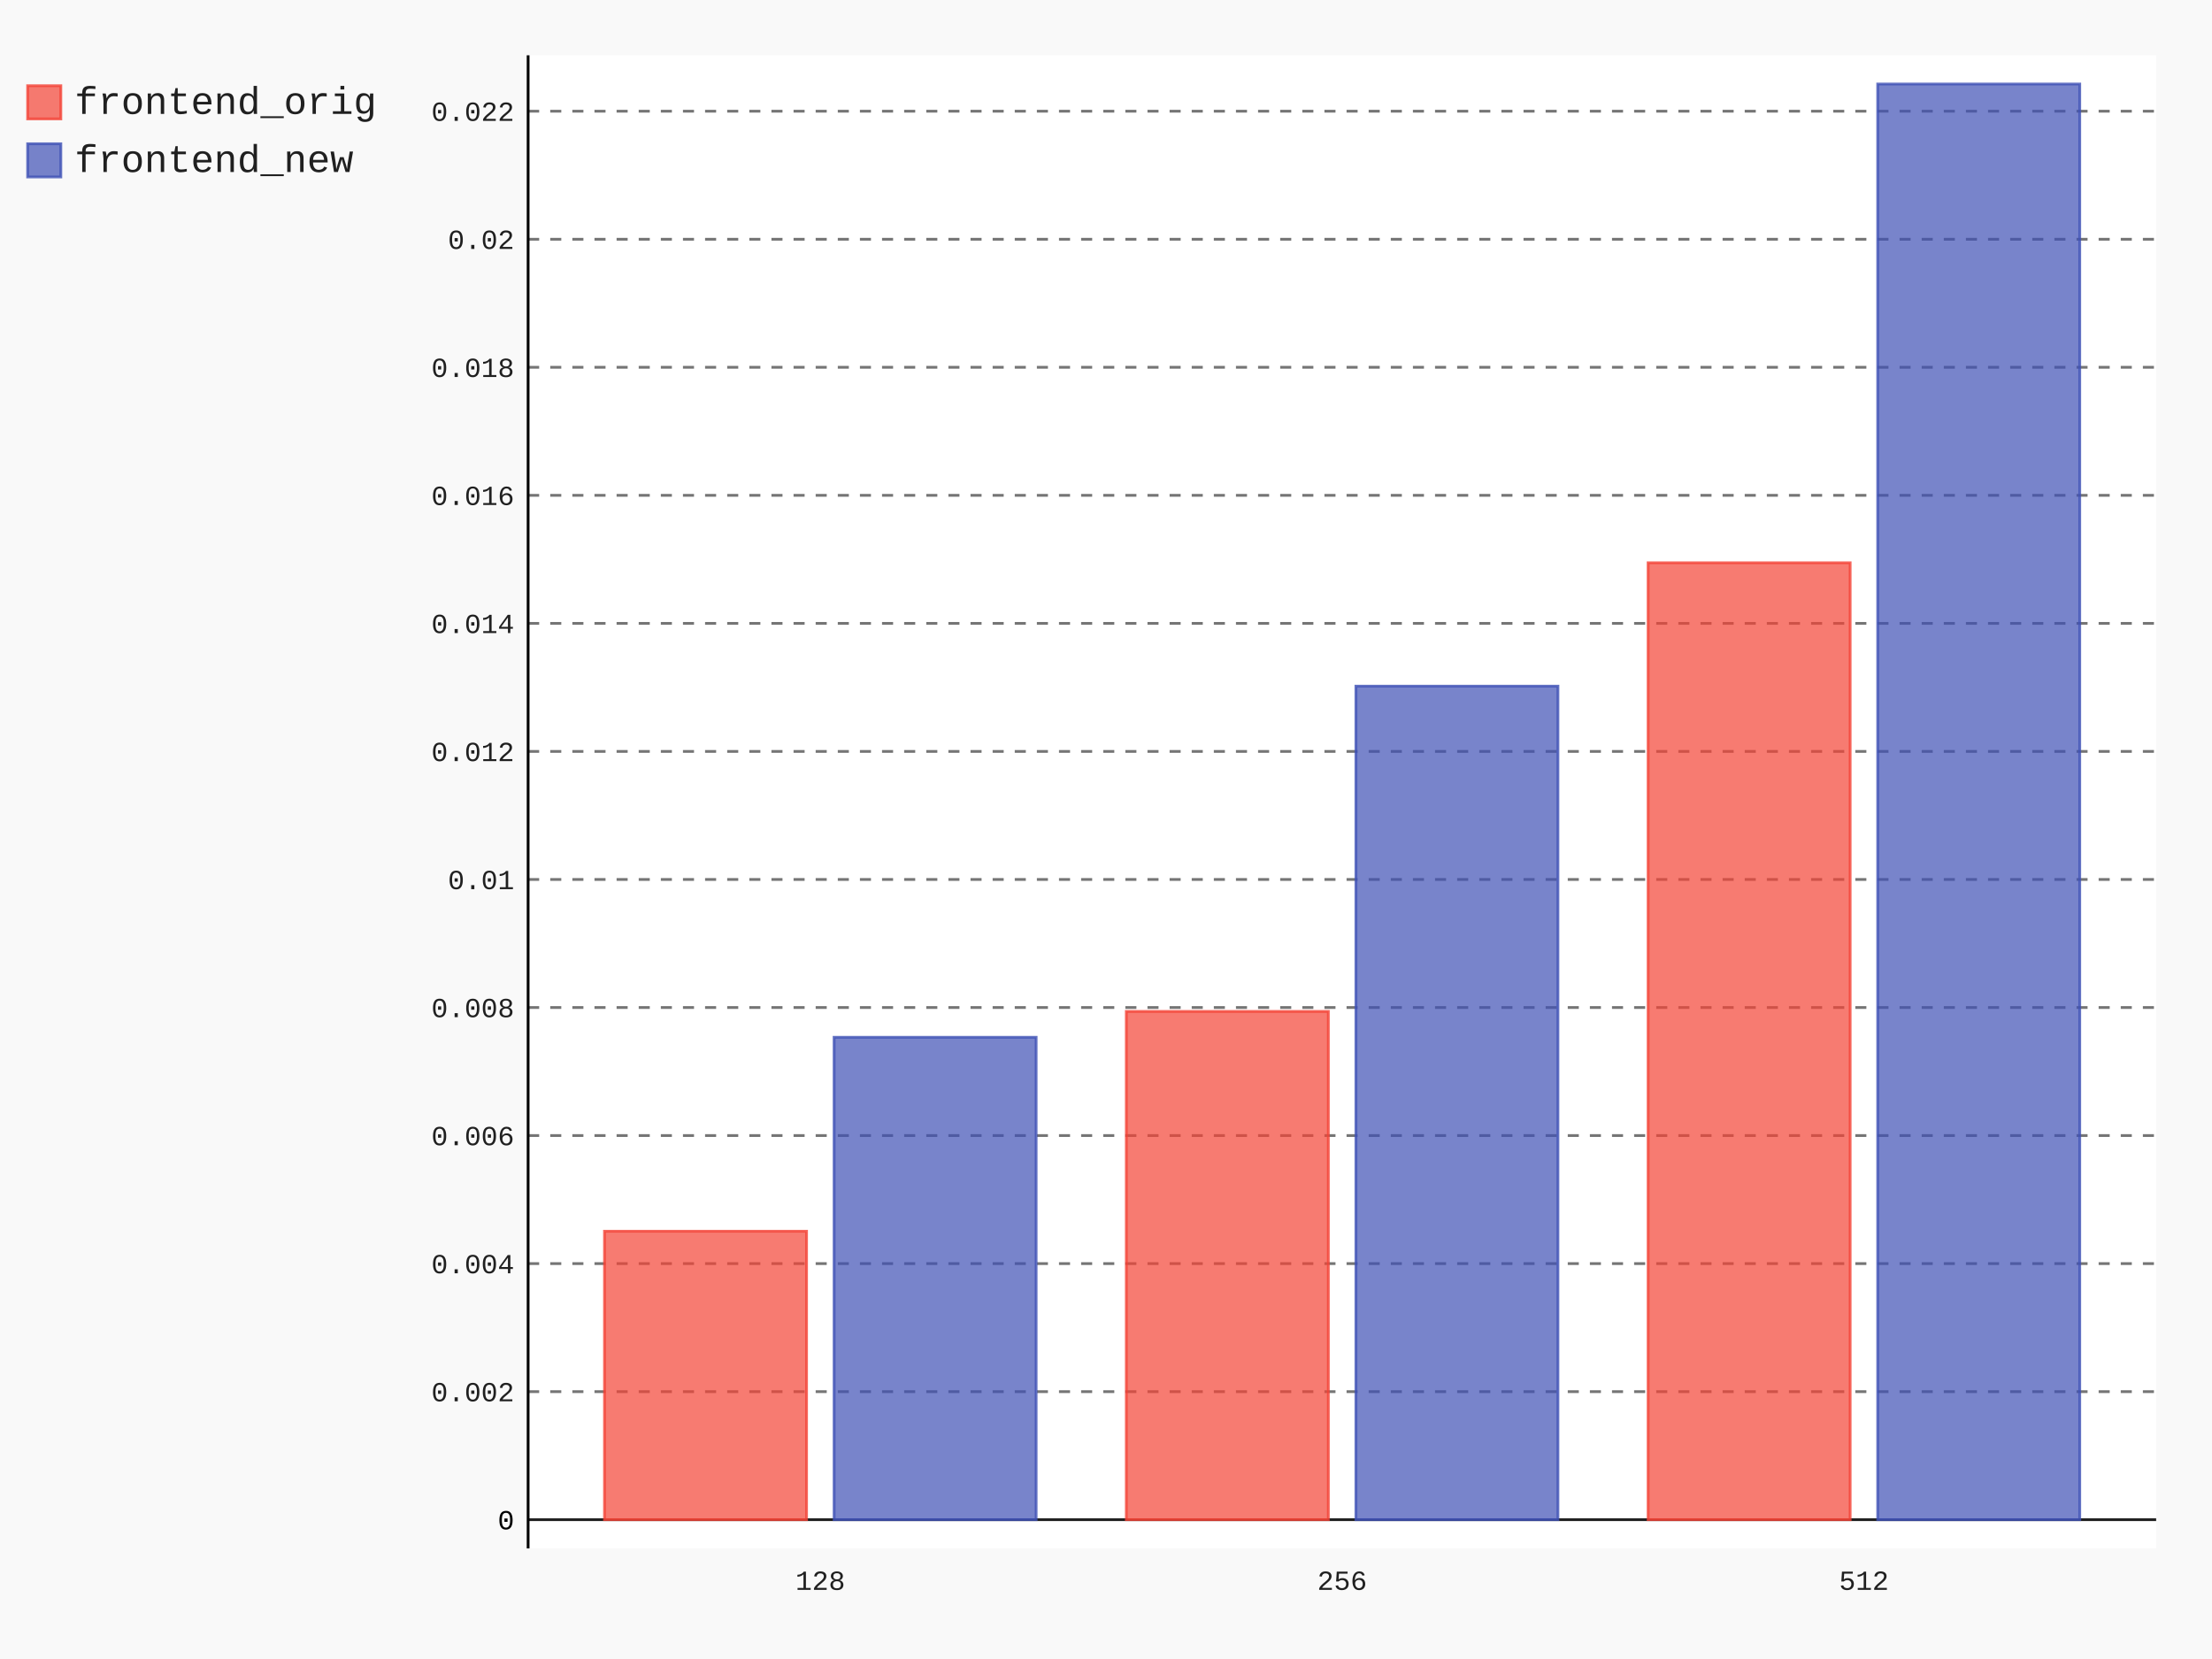
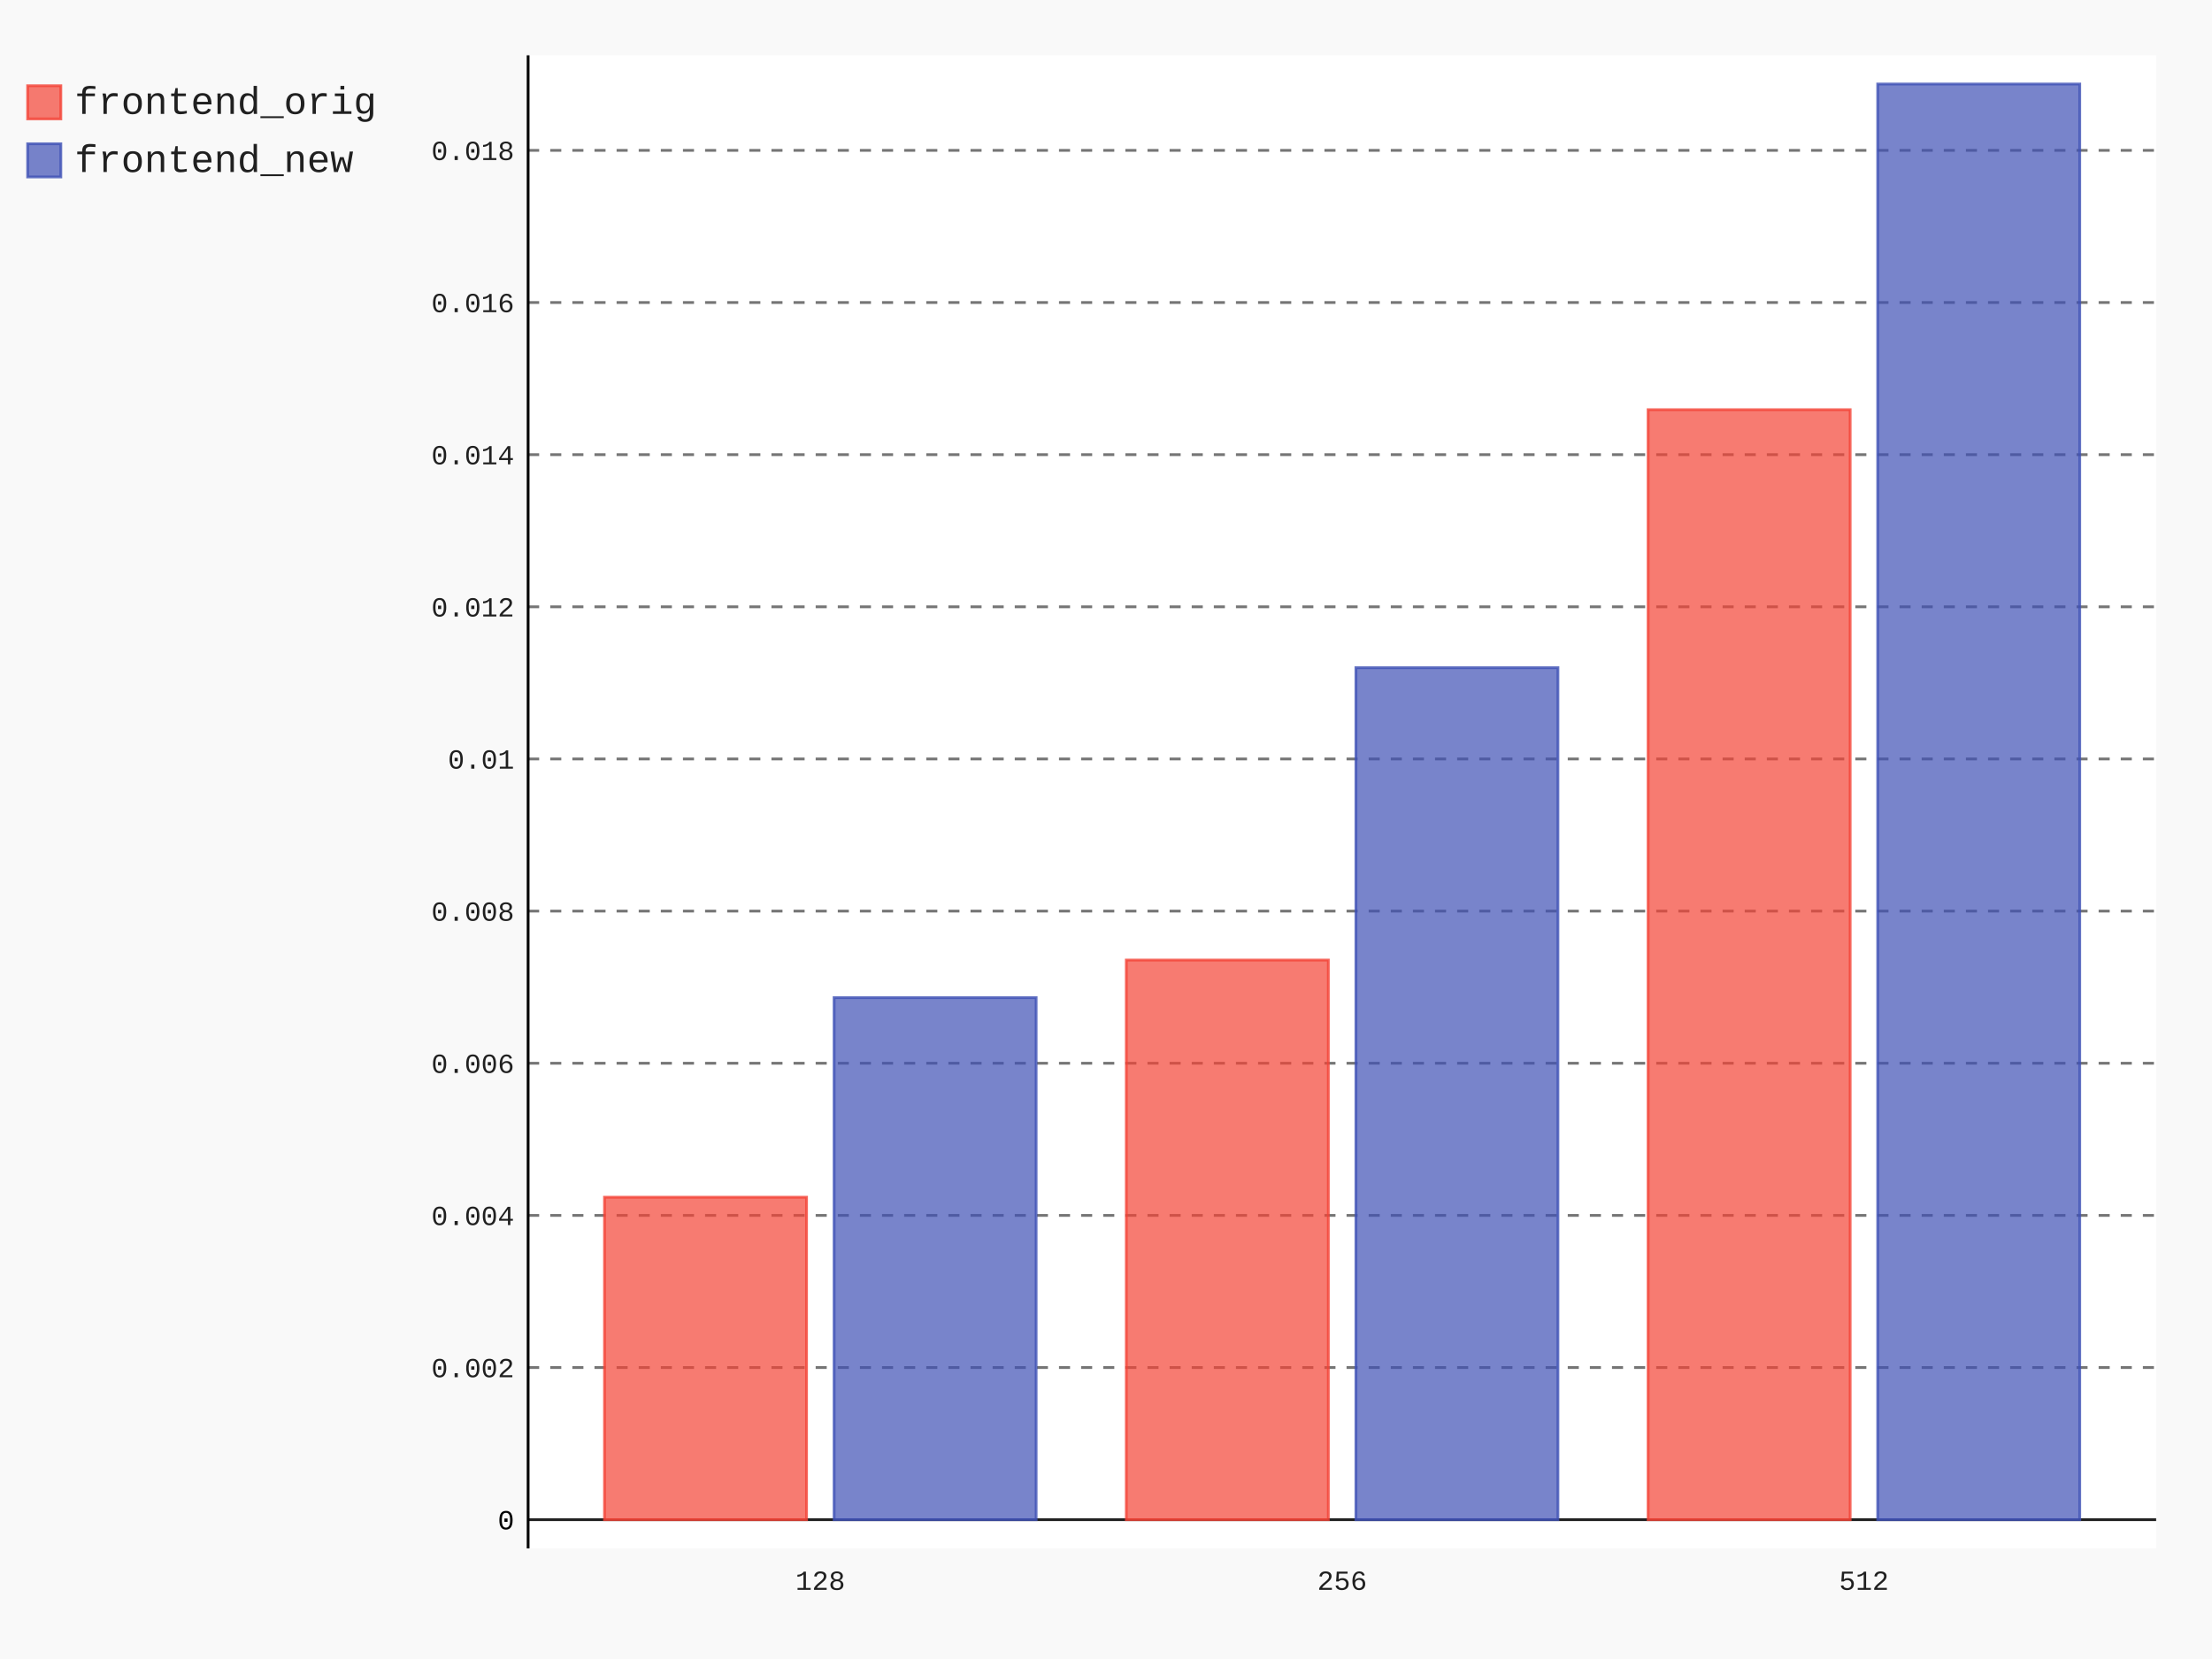
- <svg xmlns="http://www.w3.org/2000/svg" id="chart-7a6644fa-3ac1-4819-a06f-1d977d1f4368" class="pygal-chart" viewBox="0 0 800 600">
+ <svg xmlns="http://www.w3.org/2000/svg" id="chart-2d1b4b24-b772-4022-966e-16d6f4988f97" class="pygal-chart" viewBox="0 0 800 600">
  <defs>
-     <style type="text/css">#chart-7a6644fa-3ac1-4819-a06f-1d977d1f4368{-webkit-user-select:none;-webkit-font-smoothing:antialiased;font-family:Consolas,"Liberation Mono",Menlo,Courier,monospace}#chart-7a6644fa-3ac1-4819-a06f-1d977d1f4368 .title{font-family:Consolas,"Liberation Mono",Menlo,Courier,monospace;font-size:16px}#chart-7a6644fa-3ac1-4819-a06f-1d977d1f4368 .legends .legend text{font-family:Consolas,"Liberation Mono",Menlo,Courier,monospace;font-size:14px}#chart-7a6644fa-3ac1-4819-a06f-1d977d1f4368 .axis text{font-family:Consolas,"Liberation Mono",Menlo,Courier,monospace;font-size:10px}#chart-7a6644fa-3ac1-4819-a06f-1d977d1f4368 .axis text.major{font-family:Consolas,"Liberation Mono",Menlo,Courier,monospace;font-size:10px}#chart-7a6644fa-3ac1-4819-a06f-1d977d1f4368 .text-overlay text.value{font-family:Consolas,"Liberation Mono",Menlo,Courier,monospace;font-size:16px}#chart-7a6644fa-3ac1-4819-a06f-1d977d1f4368 .text-overlay text.label{font-family:Consolas,"Liberation Mono",Menlo,Courier,monospace;font-size:10px}#chart-7a6644fa-3ac1-4819-a06f-1d977d1f4368 .tooltip{font-family:Consolas,"Liberation Mono",Menlo,Courier,monospace;font-size:14px}#chart-7a6644fa-3ac1-4819-a06f-1d977d1f4368 text.no_data{font-family:Consolas,"Liberation Mono",Menlo,Courier,monospace;font-size:64px}
- #chart-7a6644fa-3ac1-4819-a06f-1d977d1f4368{background-color:rgba(249,249,249,1)}#chart-7a6644fa-3ac1-4819-a06f-1d977d1f4368 path,#chart-7a6644fa-3ac1-4819-a06f-1d977d1f4368 line,#chart-7a6644fa-3ac1-4819-a06f-1d977d1f4368 rect,#chart-7a6644fa-3ac1-4819-a06f-1d977d1f4368 circle{-webkit-transition:150ms;-moz-transition:150ms;transition:150ms}#chart-7a6644fa-3ac1-4819-a06f-1d977d1f4368 .graph &gt; .background{fill:rgba(249,249,249,1)}#chart-7a6644fa-3ac1-4819-a06f-1d977d1f4368 .plot &gt; .background{fill:rgba(255,255,255,1)}#chart-7a6644fa-3ac1-4819-a06f-1d977d1f4368 .graph{fill:rgba(0,0,0,.87)}#chart-7a6644fa-3ac1-4819-a06f-1d977d1f4368 text.no_data{fill:rgba(0,0,0,1)}#chart-7a6644fa-3ac1-4819-a06f-1d977d1f4368 .title{fill:rgba(0,0,0,1)}#chart-7a6644fa-3ac1-4819-a06f-1d977d1f4368 .legends .legend text{fill:rgba(0,0,0,.87)}#chart-7a6644fa-3ac1-4819-a06f-1d977d1f4368 .legends .legend:hover text{fill:rgba(0,0,0,1)}#chart-7a6644fa-3ac1-4819-a06f-1d977d1f4368 .axis .line{stroke:rgba(0,0,0,1)}#chart-7a6644fa-3ac1-4819-a06f-1d977d1f4368 .axis .guide.line{stroke:rgba(0,0,0,.54)}#chart-7a6644fa-3ac1-4819-a06f-1d977d1f4368 .axis .major.line{stroke:rgba(0,0,0,.87)}#chart-7a6644fa-3ac1-4819-a06f-1d977d1f4368 .axis text.major{fill:rgba(0,0,0,1)}#chart-7a6644fa-3ac1-4819-a06f-1d977d1f4368 .axis.y .guides:hover .guide.line,#chart-7a6644fa-3ac1-4819-a06f-1d977d1f4368 .line-graph .axis.x .guides:hover .guide.line,#chart-7a6644fa-3ac1-4819-a06f-1d977d1f4368 .stackedline-graph .axis.x .guides:hover .guide.line,#chart-7a6644fa-3ac1-4819-a06f-1d977d1f4368 .xy-graph .axis.x .guides:hover .guide.line{stroke:rgba(0,0,0,1)}#chart-7a6644fa-3ac1-4819-a06f-1d977d1f4368 .axis .guides:hover text{fill:rgba(0,0,0,1)}#chart-7a6644fa-3ac1-4819-a06f-1d977d1f4368 .reactive{fill-opacity:.7;stroke-opacity:.8}#chart-7a6644fa-3ac1-4819-a06f-1d977d1f4368 .ci{stroke:rgba(0,0,0,.87)}#chart-7a6644fa-3ac1-4819-a06f-1d977d1f4368 .reactive.active,#chart-7a6644fa-3ac1-4819-a06f-1d977d1f4368 .active .reactive{fill-opacity:.8;stroke-opacity:.9;stroke-width:4}#chart-7a6644fa-3ac1-4819-a06f-1d977d1f4368 .ci .reactive.active{stroke-width:1.5}#chart-7a6644fa-3ac1-4819-a06f-1d977d1f4368 .series text{fill:rgba(0,0,0,1)}#chart-7a6644fa-3ac1-4819-a06f-1d977d1f4368 .tooltip rect{fill:rgba(255,255,255,1);stroke:rgba(0,0,0,1);-webkit-transition:opacity 150ms;-moz-transition:opacity 150ms;transition:opacity 150ms}#chart-7a6644fa-3ac1-4819-a06f-1d977d1f4368 .tooltip .label{fill:rgba(0,0,0,.87)}#chart-7a6644fa-3ac1-4819-a06f-1d977d1f4368 .tooltip .label{fill:rgba(0,0,0,.87)}#chart-7a6644fa-3ac1-4819-a06f-1d977d1f4368 .tooltip .legend{font-size:.8em;fill:rgba(0,0,0,.54)}#chart-7a6644fa-3ac1-4819-a06f-1d977d1f4368 .tooltip .x_label{font-size:.6em;fill:rgba(0,0,0,1)}#chart-7a6644fa-3ac1-4819-a06f-1d977d1f4368 .tooltip .xlink{font-size:.5em;text-decoration:underline}#chart-7a6644fa-3ac1-4819-a06f-1d977d1f4368 .tooltip .value{font-size:1.5em}#chart-7a6644fa-3ac1-4819-a06f-1d977d1f4368 .bound{font-size:.5em}#chart-7a6644fa-3ac1-4819-a06f-1d977d1f4368 .max-value{font-size:.75em;fill:rgba(0,0,0,.54)}#chart-7a6644fa-3ac1-4819-a06f-1d977d1f4368 .map-element{fill:rgba(255,255,255,1);stroke:rgba(0,0,0,.54) !important}#chart-7a6644fa-3ac1-4819-a06f-1d977d1f4368 .map-element .reactive{fill-opacity:inherit;stroke-opacity:inherit}#chart-7a6644fa-3ac1-4819-a06f-1d977d1f4368 .color-0,#chart-7a6644fa-3ac1-4819-a06f-1d977d1f4368 .color-0 a:visited{stroke:#F44336;fill:#F44336}#chart-7a6644fa-3ac1-4819-a06f-1d977d1f4368 .color-1,#chart-7a6644fa-3ac1-4819-a06f-1d977d1f4368 .color-1 a:visited{stroke:#3F51B5;fill:#3F51B5}#chart-7a6644fa-3ac1-4819-a06f-1d977d1f4368 .text-overlay .color-0 text{fill:black}#chart-7a6644fa-3ac1-4819-a06f-1d977d1f4368 .text-overlay .color-1 text{fill:black}
- #chart-7a6644fa-3ac1-4819-a06f-1d977d1f4368 text.no_data{text-anchor:middle}#chart-7a6644fa-3ac1-4819-a06f-1d977d1f4368 .guide.line{fill:none}#chart-7a6644fa-3ac1-4819-a06f-1d977d1f4368 .centered{text-anchor:middle}#chart-7a6644fa-3ac1-4819-a06f-1d977d1f4368 .title{text-anchor:middle}#chart-7a6644fa-3ac1-4819-a06f-1d977d1f4368 .legends .legend text{fill-opacity:1}#chart-7a6644fa-3ac1-4819-a06f-1d977d1f4368 .axis.x text{text-anchor:middle}#chart-7a6644fa-3ac1-4819-a06f-1d977d1f4368 .axis.x:not(.web) text[transform]{text-anchor:start}#chart-7a6644fa-3ac1-4819-a06f-1d977d1f4368 .axis.x:not(.web) text[transform].backwards{text-anchor:end}#chart-7a6644fa-3ac1-4819-a06f-1d977d1f4368 .axis.y text{text-anchor:end}#chart-7a6644fa-3ac1-4819-a06f-1d977d1f4368 .axis.y text[transform].backwards{text-anchor:start}#chart-7a6644fa-3ac1-4819-a06f-1d977d1f4368 .axis.y2 text{text-anchor:start}#chart-7a6644fa-3ac1-4819-a06f-1d977d1f4368 .axis.y2 text[transform].backwards{text-anchor:end}#chart-7a6644fa-3ac1-4819-a06f-1d977d1f4368 .axis .guide.line{stroke-dasharray:4,4}#chart-7a6644fa-3ac1-4819-a06f-1d977d1f4368 .axis .major.guide.line{stroke-dasharray:6,6}#chart-7a6644fa-3ac1-4819-a06f-1d977d1f4368 .horizontal .axis.y .guide.line,#chart-7a6644fa-3ac1-4819-a06f-1d977d1f4368 .horizontal .axis.y2 .guide.line,#chart-7a6644fa-3ac1-4819-a06f-1d977d1f4368 .vertical .axis.x .guide.line{opacity:0}#chart-7a6644fa-3ac1-4819-a06f-1d977d1f4368 .horizontal .axis.always_show .guide.line,#chart-7a6644fa-3ac1-4819-a06f-1d977d1f4368 .vertical .axis.always_show .guide.line{opacity:1 !important}#chart-7a6644fa-3ac1-4819-a06f-1d977d1f4368 .axis.y .guides:hover .guide.line,#chart-7a6644fa-3ac1-4819-a06f-1d977d1f4368 .axis.y2 .guides:hover .guide.line,#chart-7a6644fa-3ac1-4819-a06f-1d977d1f4368 .axis.x .guides:hover .guide.line{opacity:1}#chart-7a6644fa-3ac1-4819-a06f-1d977d1f4368 .axis .guides:hover text{opacity:1}#chart-7a6644fa-3ac1-4819-a06f-1d977d1f4368 .nofill{fill:none}#chart-7a6644fa-3ac1-4819-a06f-1d977d1f4368 .subtle-fill{fill-opacity:.2}#chart-7a6644fa-3ac1-4819-a06f-1d977d1f4368 .dot{stroke-width:1px;fill-opacity:1}#chart-7a6644fa-3ac1-4819-a06f-1d977d1f4368 .dot.active{stroke-width:5px}#chart-7a6644fa-3ac1-4819-a06f-1d977d1f4368 .dot.negative{fill:transparent}#chart-7a6644fa-3ac1-4819-a06f-1d977d1f4368 text,#chart-7a6644fa-3ac1-4819-a06f-1d977d1f4368 tspan{stroke:none !important}#chart-7a6644fa-3ac1-4819-a06f-1d977d1f4368 .series text.active{opacity:1}#chart-7a6644fa-3ac1-4819-a06f-1d977d1f4368 .tooltip rect{fill-opacity:.95;stroke-width:.5}#chart-7a6644fa-3ac1-4819-a06f-1d977d1f4368 .tooltip text{fill-opacity:1}#chart-7a6644fa-3ac1-4819-a06f-1d977d1f4368 .showable{visibility:hidden}#chart-7a6644fa-3ac1-4819-a06f-1d977d1f4368 .showable.shown{visibility:visible}#chart-7a6644fa-3ac1-4819-a06f-1d977d1f4368 .gauge-background{fill:rgba(229,229,229,1);stroke:none}#chart-7a6644fa-3ac1-4819-a06f-1d977d1f4368 .bg-lines{stroke:rgba(249,249,249,1);stroke-width:2px}</style>
+     <style type="text/css">#chart-2d1b4b24-b772-4022-966e-16d6f4988f97{-webkit-user-select:none;-webkit-font-smoothing:antialiased;font-family:Consolas,"Liberation Mono",Menlo,Courier,monospace}#chart-2d1b4b24-b772-4022-966e-16d6f4988f97 .title{font-family:Consolas,"Liberation Mono",Menlo,Courier,monospace;font-size:16px}#chart-2d1b4b24-b772-4022-966e-16d6f4988f97 .legends .legend text{font-family:Consolas,"Liberation Mono",Menlo,Courier,monospace;font-size:14px}#chart-2d1b4b24-b772-4022-966e-16d6f4988f97 .axis text{font-family:Consolas,"Liberation Mono",Menlo,Courier,monospace;font-size:10px}#chart-2d1b4b24-b772-4022-966e-16d6f4988f97 .axis text.major{font-family:Consolas,"Liberation Mono",Menlo,Courier,monospace;font-size:10px}#chart-2d1b4b24-b772-4022-966e-16d6f4988f97 .text-overlay text.value{font-family:Consolas,"Liberation Mono",Menlo,Courier,monospace;font-size:16px}#chart-2d1b4b24-b772-4022-966e-16d6f4988f97 .text-overlay text.label{font-family:Consolas,"Liberation Mono",Menlo,Courier,monospace;font-size:10px}#chart-2d1b4b24-b772-4022-966e-16d6f4988f97 .tooltip{font-family:Consolas,"Liberation Mono",Menlo,Courier,monospace;font-size:14px}#chart-2d1b4b24-b772-4022-966e-16d6f4988f97 text.no_data{font-family:Consolas,"Liberation Mono",Menlo,Courier,monospace;font-size:64px}
+ #chart-2d1b4b24-b772-4022-966e-16d6f4988f97{background-color:rgba(249,249,249,1)}#chart-2d1b4b24-b772-4022-966e-16d6f4988f97 path,#chart-2d1b4b24-b772-4022-966e-16d6f4988f97 line,#chart-2d1b4b24-b772-4022-966e-16d6f4988f97 rect,#chart-2d1b4b24-b772-4022-966e-16d6f4988f97 circle{-webkit-transition:150ms;-moz-transition:150ms;transition:150ms}#chart-2d1b4b24-b772-4022-966e-16d6f4988f97 .graph &gt; .background{fill:rgba(249,249,249,1)}#chart-2d1b4b24-b772-4022-966e-16d6f4988f97 .plot &gt; .background{fill:rgba(255,255,255,1)}#chart-2d1b4b24-b772-4022-966e-16d6f4988f97 .graph{fill:rgba(0,0,0,.87)}#chart-2d1b4b24-b772-4022-966e-16d6f4988f97 text.no_data{fill:rgba(0,0,0,1)}#chart-2d1b4b24-b772-4022-966e-16d6f4988f97 .title{fill:rgba(0,0,0,1)}#chart-2d1b4b24-b772-4022-966e-16d6f4988f97 .legends .legend text{fill:rgba(0,0,0,.87)}#chart-2d1b4b24-b772-4022-966e-16d6f4988f97 .legends .legend:hover text{fill:rgba(0,0,0,1)}#chart-2d1b4b24-b772-4022-966e-16d6f4988f97 .axis .line{stroke:rgba(0,0,0,1)}#chart-2d1b4b24-b772-4022-966e-16d6f4988f97 .axis .guide.line{stroke:rgba(0,0,0,.54)}#chart-2d1b4b24-b772-4022-966e-16d6f4988f97 .axis .major.line{stroke:rgba(0,0,0,.87)}#chart-2d1b4b24-b772-4022-966e-16d6f4988f97 .axis text.major{fill:rgba(0,0,0,1)}#chart-2d1b4b24-b772-4022-966e-16d6f4988f97 .axis.y .guides:hover .guide.line,#chart-2d1b4b24-b772-4022-966e-16d6f4988f97 .line-graph .axis.x .guides:hover .guide.line,#chart-2d1b4b24-b772-4022-966e-16d6f4988f97 .stackedline-graph .axis.x .guides:hover .guide.line,#chart-2d1b4b24-b772-4022-966e-16d6f4988f97 .xy-graph .axis.x .guides:hover .guide.line{stroke:rgba(0,0,0,1)}#chart-2d1b4b24-b772-4022-966e-16d6f4988f97 .axis .guides:hover text{fill:rgba(0,0,0,1)}#chart-2d1b4b24-b772-4022-966e-16d6f4988f97 .reactive{fill-opacity:.7;stroke-opacity:.8}#chart-2d1b4b24-b772-4022-966e-16d6f4988f97 .ci{stroke:rgba(0,0,0,.87)}#chart-2d1b4b24-b772-4022-966e-16d6f4988f97 .reactive.active,#chart-2d1b4b24-b772-4022-966e-16d6f4988f97 .active .reactive{fill-opacity:.8;stroke-opacity:.9;stroke-width:4}#chart-2d1b4b24-b772-4022-966e-16d6f4988f97 .ci .reactive.active{stroke-width:1.5}#chart-2d1b4b24-b772-4022-966e-16d6f4988f97 .series text{fill:rgba(0,0,0,1)}#chart-2d1b4b24-b772-4022-966e-16d6f4988f97 .tooltip rect{fill:rgba(255,255,255,1);stroke:rgba(0,0,0,1);-webkit-transition:opacity 150ms;-moz-transition:opacity 150ms;transition:opacity 150ms}#chart-2d1b4b24-b772-4022-966e-16d6f4988f97 .tooltip .label{fill:rgba(0,0,0,.87)}#chart-2d1b4b24-b772-4022-966e-16d6f4988f97 .tooltip .label{fill:rgba(0,0,0,.87)}#chart-2d1b4b24-b772-4022-966e-16d6f4988f97 .tooltip .legend{font-size:.8em;fill:rgba(0,0,0,.54)}#chart-2d1b4b24-b772-4022-966e-16d6f4988f97 .tooltip .x_label{font-size:.6em;fill:rgba(0,0,0,1)}#chart-2d1b4b24-b772-4022-966e-16d6f4988f97 .tooltip .xlink{font-size:.5em;text-decoration:underline}#chart-2d1b4b24-b772-4022-966e-16d6f4988f97 .tooltip .value{font-size:1.5em}#chart-2d1b4b24-b772-4022-966e-16d6f4988f97 .bound{font-size:.5em}#chart-2d1b4b24-b772-4022-966e-16d6f4988f97 .max-value{font-size:.75em;fill:rgba(0,0,0,.54)}#chart-2d1b4b24-b772-4022-966e-16d6f4988f97 .map-element{fill:rgba(255,255,255,1);stroke:rgba(0,0,0,.54) !important}#chart-2d1b4b24-b772-4022-966e-16d6f4988f97 .map-element .reactive{fill-opacity:inherit;stroke-opacity:inherit}#chart-2d1b4b24-b772-4022-966e-16d6f4988f97 .color-0,#chart-2d1b4b24-b772-4022-966e-16d6f4988f97 .color-0 a:visited{stroke:#F44336;fill:#F44336}#chart-2d1b4b24-b772-4022-966e-16d6f4988f97 .color-1,#chart-2d1b4b24-b772-4022-966e-16d6f4988f97 .color-1 a:visited{stroke:#3F51B5;fill:#3F51B5}#chart-2d1b4b24-b772-4022-966e-16d6f4988f97 .text-overlay .color-0 text{fill:black}#chart-2d1b4b24-b772-4022-966e-16d6f4988f97 .text-overlay .color-1 text{fill:black}
+ #chart-2d1b4b24-b772-4022-966e-16d6f4988f97 text.no_data{text-anchor:middle}#chart-2d1b4b24-b772-4022-966e-16d6f4988f97 .guide.line{fill:none}#chart-2d1b4b24-b772-4022-966e-16d6f4988f97 .centered{text-anchor:middle}#chart-2d1b4b24-b772-4022-966e-16d6f4988f97 .title{text-anchor:middle}#chart-2d1b4b24-b772-4022-966e-16d6f4988f97 .legends .legend text{fill-opacity:1}#chart-2d1b4b24-b772-4022-966e-16d6f4988f97 .axis.x text{text-anchor:middle}#chart-2d1b4b24-b772-4022-966e-16d6f4988f97 .axis.x:not(.web) text[transform]{text-anchor:start}#chart-2d1b4b24-b772-4022-966e-16d6f4988f97 .axis.x:not(.web) text[transform].backwards{text-anchor:end}#chart-2d1b4b24-b772-4022-966e-16d6f4988f97 .axis.y text{text-anchor:end}#chart-2d1b4b24-b772-4022-966e-16d6f4988f97 .axis.y text[transform].backwards{text-anchor:start}#chart-2d1b4b24-b772-4022-966e-16d6f4988f97 .axis.y2 text{text-anchor:start}#chart-2d1b4b24-b772-4022-966e-16d6f4988f97 .axis.y2 text[transform].backwards{text-anchor:end}#chart-2d1b4b24-b772-4022-966e-16d6f4988f97 .axis .guide.line{stroke-dasharray:4,4}#chart-2d1b4b24-b772-4022-966e-16d6f4988f97 .axis .major.guide.line{stroke-dasharray:6,6}#chart-2d1b4b24-b772-4022-966e-16d6f4988f97 .horizontal .axis.y .guide.line,#chart-2d1b4b24-b772-4022-966e-16d6f4988f97 .horizontal .axis.y2 .guide.line,#chart-2d1b4b24-b772-4022-966e-16d6f4988f97 .vertical .axis.x .guide.line{opacity:0}#chart-2d1b4b24-b772-4022-966e-16d6f4988f97 .horizontal .axis.always_show .guide.line,#chart-2d1b4b24-b772-4022-966e-16d6f4988f97 .vertical .axis.always_show .guide.line{opacity:1 !important}#chart-2d1b4b24-b772-4022-966e-16d6f4988f97 .axis.y .guides:hover .guide.line,#chart-2d1b4b24-b772-4022-966e-16d6f4988f97 .axis.y2 .guides:hover .guide.line,#chart-2d1b4b24-b772-4022-966e-16d6f4988f97 .axis.x .guides:hover .guide.line{opacity:1}#chart-2d1b4b24-b772-4022-966e-16d6f4988f97 .axis .guides:hover text{opacity:1}#chart-2d1b4b24-b772-4022-966e-16d6f4988f97 .nofill{fill:none}#chart-2d1b4b24-b772-4022-966e-16d6f4988f97 .subtle-fill{fill-opacity:.2}#chart-2d1b4b24-b772-4022-966e-16d6f4988f97 .dot{stroke-width:1px;fill-opacity:1}#chart-2d1b4b24-b772-4022-966e-16d6f4988f97 .dot.active{stroke-width:5px}#chart-2d1b4b24-b772-4022-966e-16d6f4988f97 .dot.negative{fill:transparent}#chart-2d1b4b24-b772-4022-966e-16d6f4988f97 text,#chart-2d1b4b24-b772-4022-966e-16d6f4988f97 tspan{stroke:none !important}#chart-2d1b4b24-b772-4022-966e-16d6f4988f97 .series text.active{opacity:1}#chart-2d1b4b24-b772-4022-966e-16d6f4988f97 .tooltip rect{fill-opacity:.95;stroke-width:.5}#chart-2d1b4b24-b772-4022-966e-16d6f4988f97 .tooltip text{fill-opacity:1}#chart-2d1b4b24-b772-4022-966e-16d6f4988f97 .showable{visibility:hidden}#chart-2d1b4b24-b772-4022-966e-16d6f4988f97 .showable.shown{visibility:visible}#chart-2d1b4b24-b772-4022-966e-16d6f4988f97 .gauge-background{fill:rgba(229,229,229,1);stroke:none}#chart-2d1b4b24-b772-4022-966e-16d6f4988f97 .bg-lines{stroke:rgba(249,249,249,1);stroke-width:2px}</style>
  </defs>
  <g class="graph bar-graph vertical">
    <rect x="0" y="0" width="800" height="600" class="background" />
    <g transform="translate(191, 20)" class="plot">
      <rect x="0" y="0" width="588.8" height="540" class="background" />
      <g class="axis y always_show">
        <g class="guides">
          <path d="M0 529.615 h588.8" class="axis major line" />
          <text x="-5" y="533.115" class="major">0</text>
        </g>
        <g class="guides">
-           <path d="M0 483.306 h588.8" class="guide line" />
-           <text x="-5" y="486.806" class="">0.002</text>
+           <path d="M0 474.589 h588.8" class="guide line" />
+           <text x="-5" y="478.089" class="">0.002</text>
        </g>
        <g class="guides">
-           <path d="M0 436.998 h588.8" class="guide line" />
-           <text x="-5" y="440.498" class="">0.004</text>
+           <path d="M0 419.564 h588.8" class="guide line" />
+           <text x="-5" y="423.064" class="">0.004</text>
        </g>
        <g class="guides">
-           <path d="M0 390.689 h588.8" class="guide line" />
-           <text x="-5" y="394.189" class="">0.006</text>
+           <path d="M0 364.538 h588.8" class="guide line" />
+           <text x="-5" y="368.038" class="">0.006</text>
        </g>
        <g class="guides">
-           <path d="M0 344.38 h588.8" class="guide line" />
-           <text x="-5" y="347.88" class="">0.008</text>
+           <path d="M0 309.512 h588.8" class="guide line" />
+           <text x="-5" y="313.012" class="">0.008</text>
        </g>
        <g class="guides">
-           <path d="M0 298.071 h588.8" class="guide line" />
-           <text x="-5" y="301.571" class="">0.01</text>
+           <path d="M0 254.486 h588.8" class="guide line" />
+           <text x="-5" y="257.986" class="">0.01</text>
        </g>
        <g class="guides">
-           <path d="M0 251.762 h588.8" class="guide line" />
-           <text x="-5" y="255.262" class="">0.012</text>
+           <path d="M0 199.46 h588.8" class="guide line" />
+           <text x="-5" y="202.96" class="">0.012</text>
        </g>
        <g class="guides">
-           <path d="M0 205.453 h588.8" class="guide line" />
-           <text x="-5" y="208.953" class="">0.014</text>
+           <path d="M0 144.434 h588.8" class="guide line" />
+           <text x="-5" y="147.934" class="">0.014</text>
        </g>
        <g class="guides">
-           <path d="M0 159.144 h588.8" class="guide line" />
-           <text x="-5" y="162.644" class="">0.016</text>
+           <path d="M0 89.408 h588.8" class="guide line" />
+           <text x="-5" y="92.908" class="">0.016</text>
        </g>
        <g class="guides">
-           <path d="M0 112.835 h588.8" class="guide line" />
-           <text x="-5" y="116.335" class="">0.018</text>
-         </g>
-         <g class="guides">
-           <path d="M0 66.526 h588.8" class="guide line" />
-           <text x="-5" y="70.026" class="">0.02</text>
-         </g>
-         <g class="guides">
-           <path d="M0 20.217 h588.8" class="guide line" />
-           <text x="-5" y="23.717" class="">0.022</text>
+           <path d="M0 34.382 h588.8" class="guide line" />
+           <text x="-5" y="37.882" class="">0.018</text>
        </g>
      </g>
      <g class="axis x">
        <path d="M0 0 v540" class="line" />
        <g class="guides">
          <path d="M105.682 0 v540" class="guide line" />
          <text x="105.682" y="555.0" class="">128</text>
        </g>
        <g class="guides">
          <path d="M294.4 0 v540" class="guide line" />
          <text x="294.4" y="555.0" class="">256</text>
        </g>
        <g class="guides">
          <path d="M483.118 0 v540" class="guide line" />
          <text x="483.118" y="555.0" class="">512</text>
        </g>
      </g>
      <g class="series serie-0 color-0">
        <g class="bars">
          <g class="bar">
-             <rect x="27.628" y="425.29" rx="0" ry="0" width="73.072" height="104.326" class="rect reactive tooltip-trigger" />
+             <rect x="27.628" y="412.99" rx="0" ry="0" width="73.072" height="116.626" class="rect reactive tooltip-trigger" />
          </g>
          <g class="bar">
-             <rect x="216.346" y="345.797" rx="0" ry="0" width="73.072" height="183.819" class="rect reactive tooltip-trigger" />
+             <rect x="216.346" y="327.216" rx="0" ry="0" width="73.072" height="202.4" class="rect reactive tooltip-trigger" />
          </g>
          <g class="bar">
-             <rect x="405.064" y="183.533" rx="0" ry="0" width="73.072" height="346.082" class="rect reactive tooltip-trigger" />
+             <rect x="405.064" y="128.17" rx="0" ry="0" width="73.072" height="401.446" class="rect reactive tooltip-trigger" />
          </g>
        </g>
      </g>
      <g class="series serie-1 color-1">
        <g class="bars">
          <g class="bar">
-             <rect x="110.664" y="355.148" rx="0" ry="0" width="73.072" height="174.468" class="rect reactive tooltip-trigger" />
+             <rect x="110.664" y="340.805" rx="0" ry="0" width="73.072" height="188.811" class="rect reactive tooltip-trigger" />
          </g>
          <g class="bar">
-             <rect x="299.382" y="228.155" rx="0" ry="0" width="73.072" height="301.46" class="rect reactive tooltip-trigger" />
+             <rect x="299.382" y="221.48" rx="0" ry="0" width="73.072" height="308.135" class="rect reactive tooltip-trigger" />
          </g>
          <g class="bar">
            <rect x="488.1" y="10.385" rx="0" ry="0" width="73.072" height="519.231" class="rect reactive tooltip-trigger" />
          </g>
        </g>
      </g>
    </g>
    <g class="titles" />
    <g transform="translate(191, 20)" class="plot overlay">
      <g class="series serie-0 color-0" />
      <g class="series serie-1 color-1" />
    </g>
    <g transform="translate(191, 20)" class="plot text-overlay">
      <g class="series serie-0 color-0" />
      <g class="series serie-1 color-1" />
    </g>
    <g transform="translate(191, 20)" class="plot tooltip-overlay">
      <g transform="translate(0 0)" style="opacity: 0" class="tooltip">
        <rect rx="0" ry="0" width="0" height="0" class="tooltip-box" />
        <g class="text" />
      </g>
    </g>
    <g transform="translate(10, 30)" class="legends">
      <g id="activate-serie-0" class="legend reactive activate-serie">
        <rect x="0.0" y="1.0" width="12" height="12" class="color-0 reactive" />
        <text x="17.0" y="11.2">frontend_orig</text>
      </g>
      <g id="activate-serie-1" class="legend reactive activate-serie">
        <rect x="0.0" y="22.0" width="12" height="12" class="color-1 reactive" />
        <text x="17.0" y="32.2">frontend_new</text>
      </g>
    </g>
    <g transform="translate(790, 30)" class="legends" />
  </g>
</svg>
